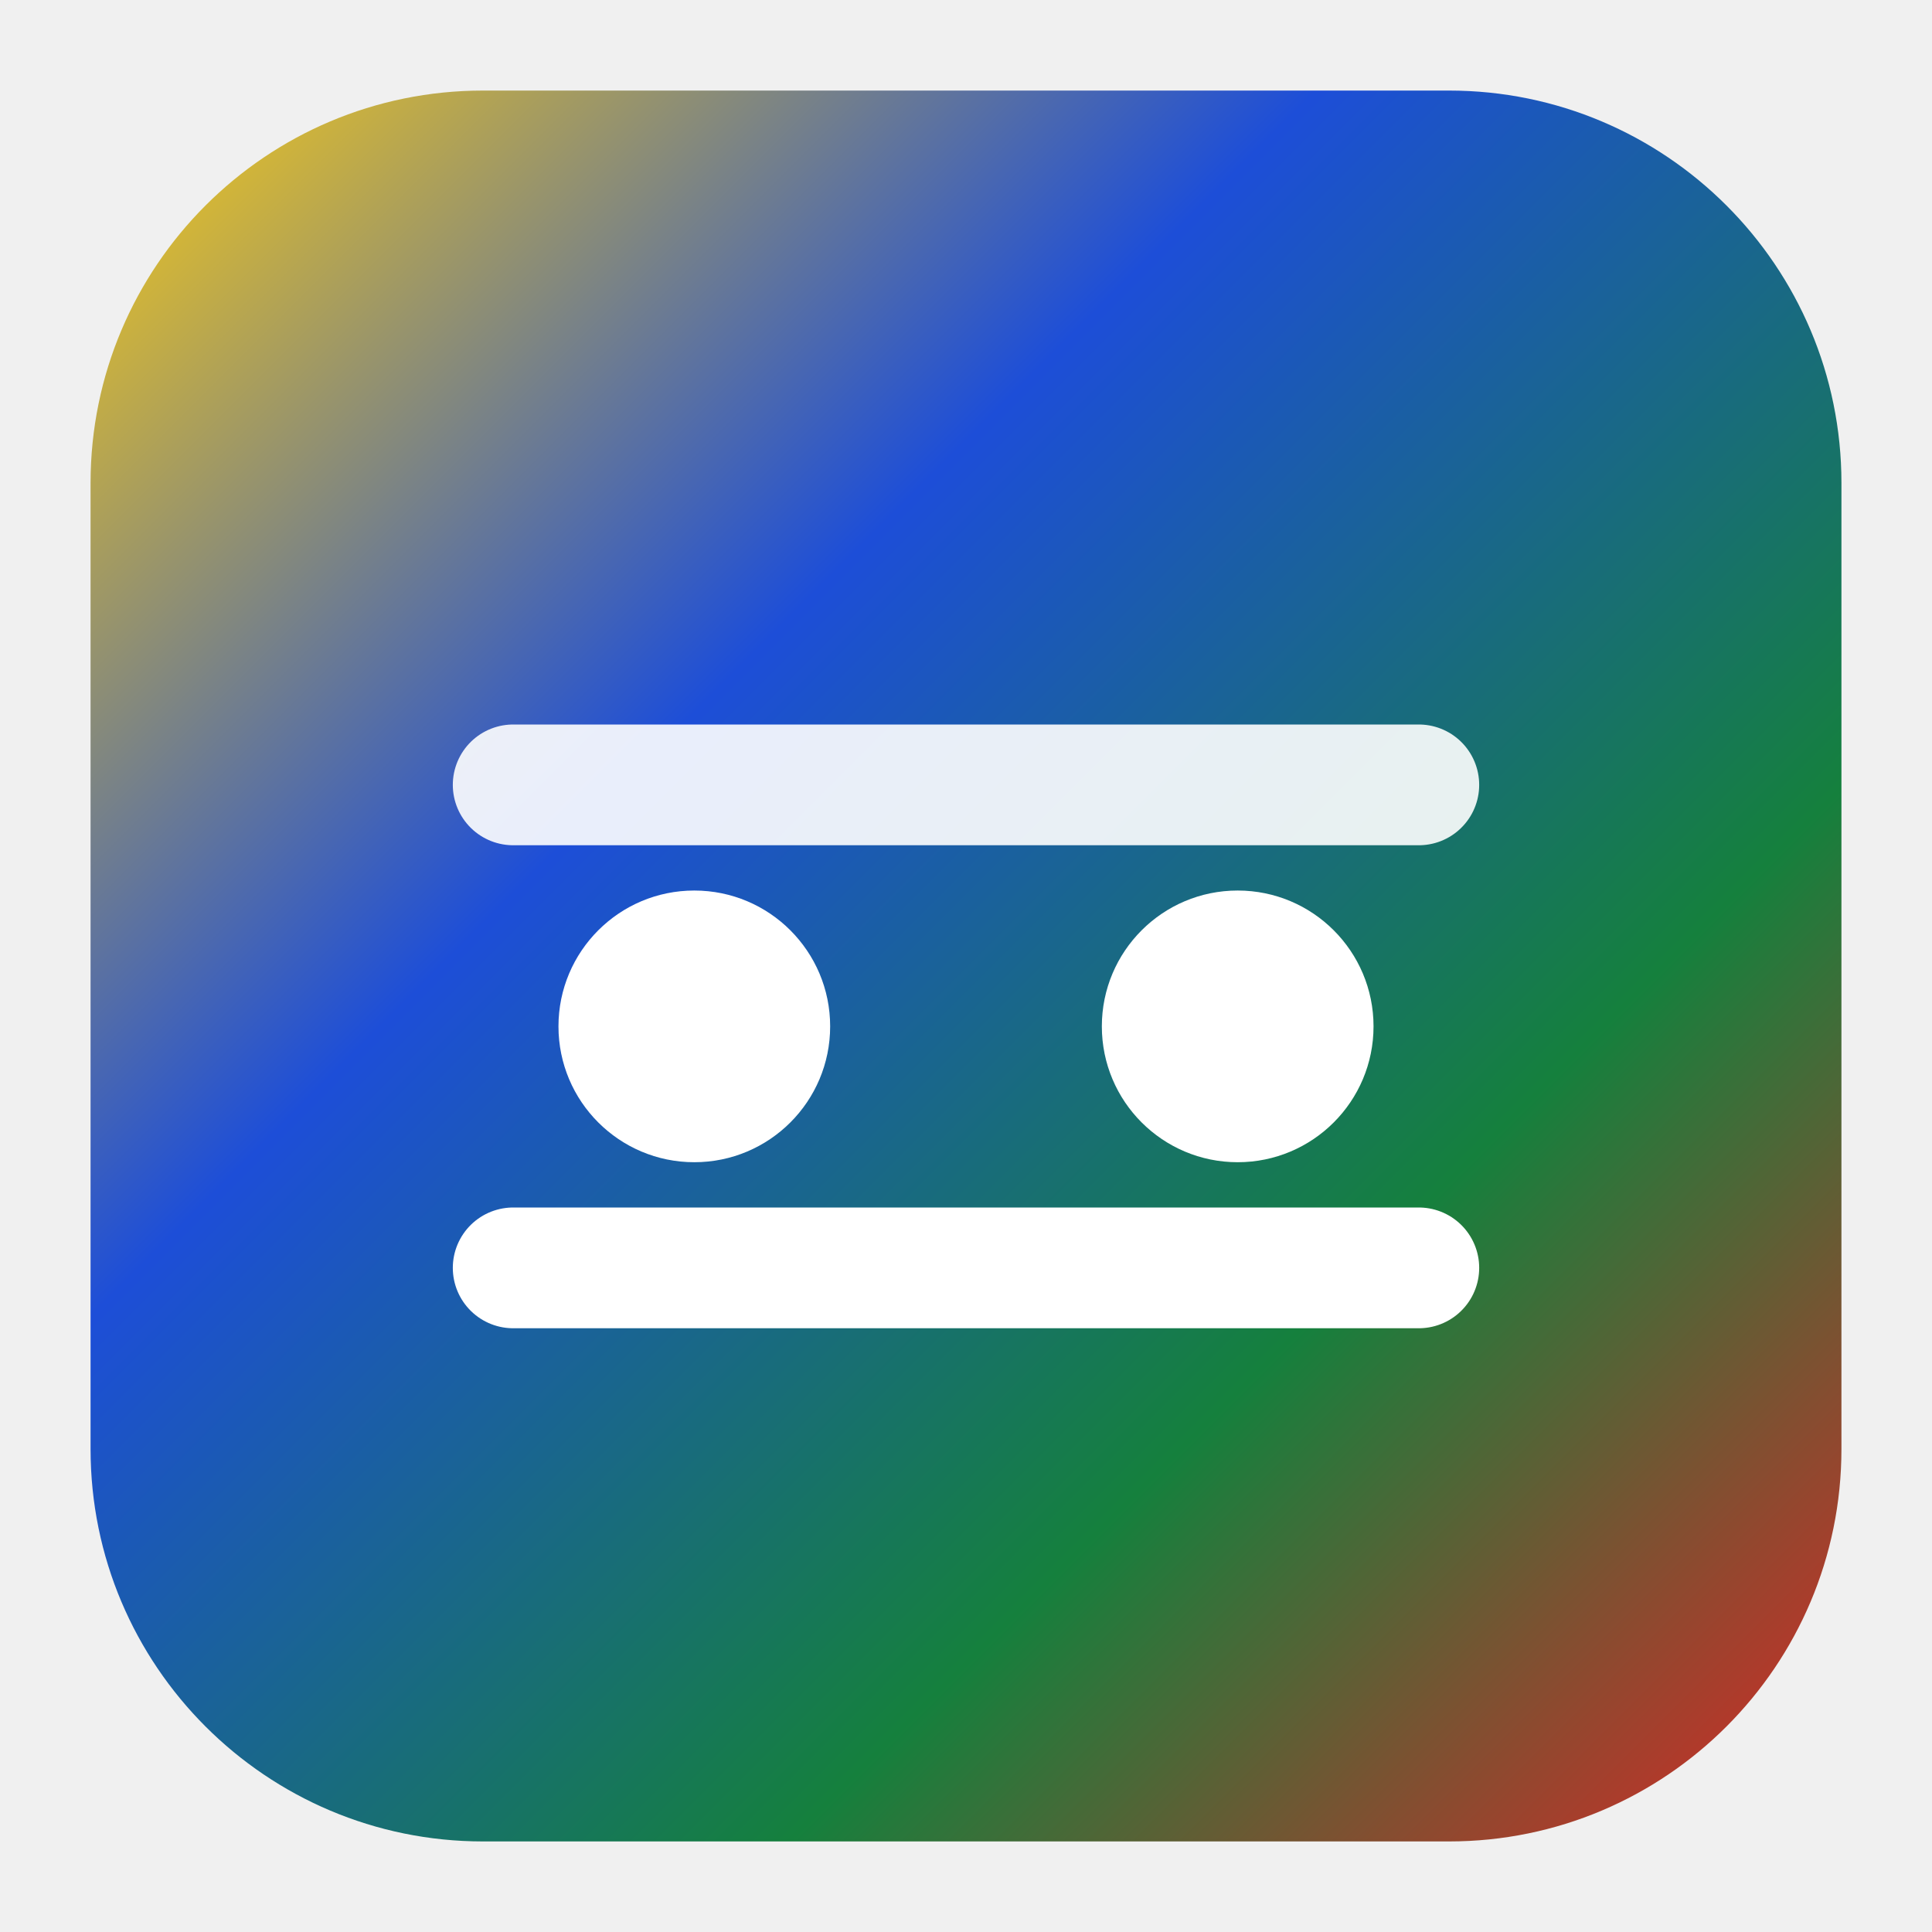
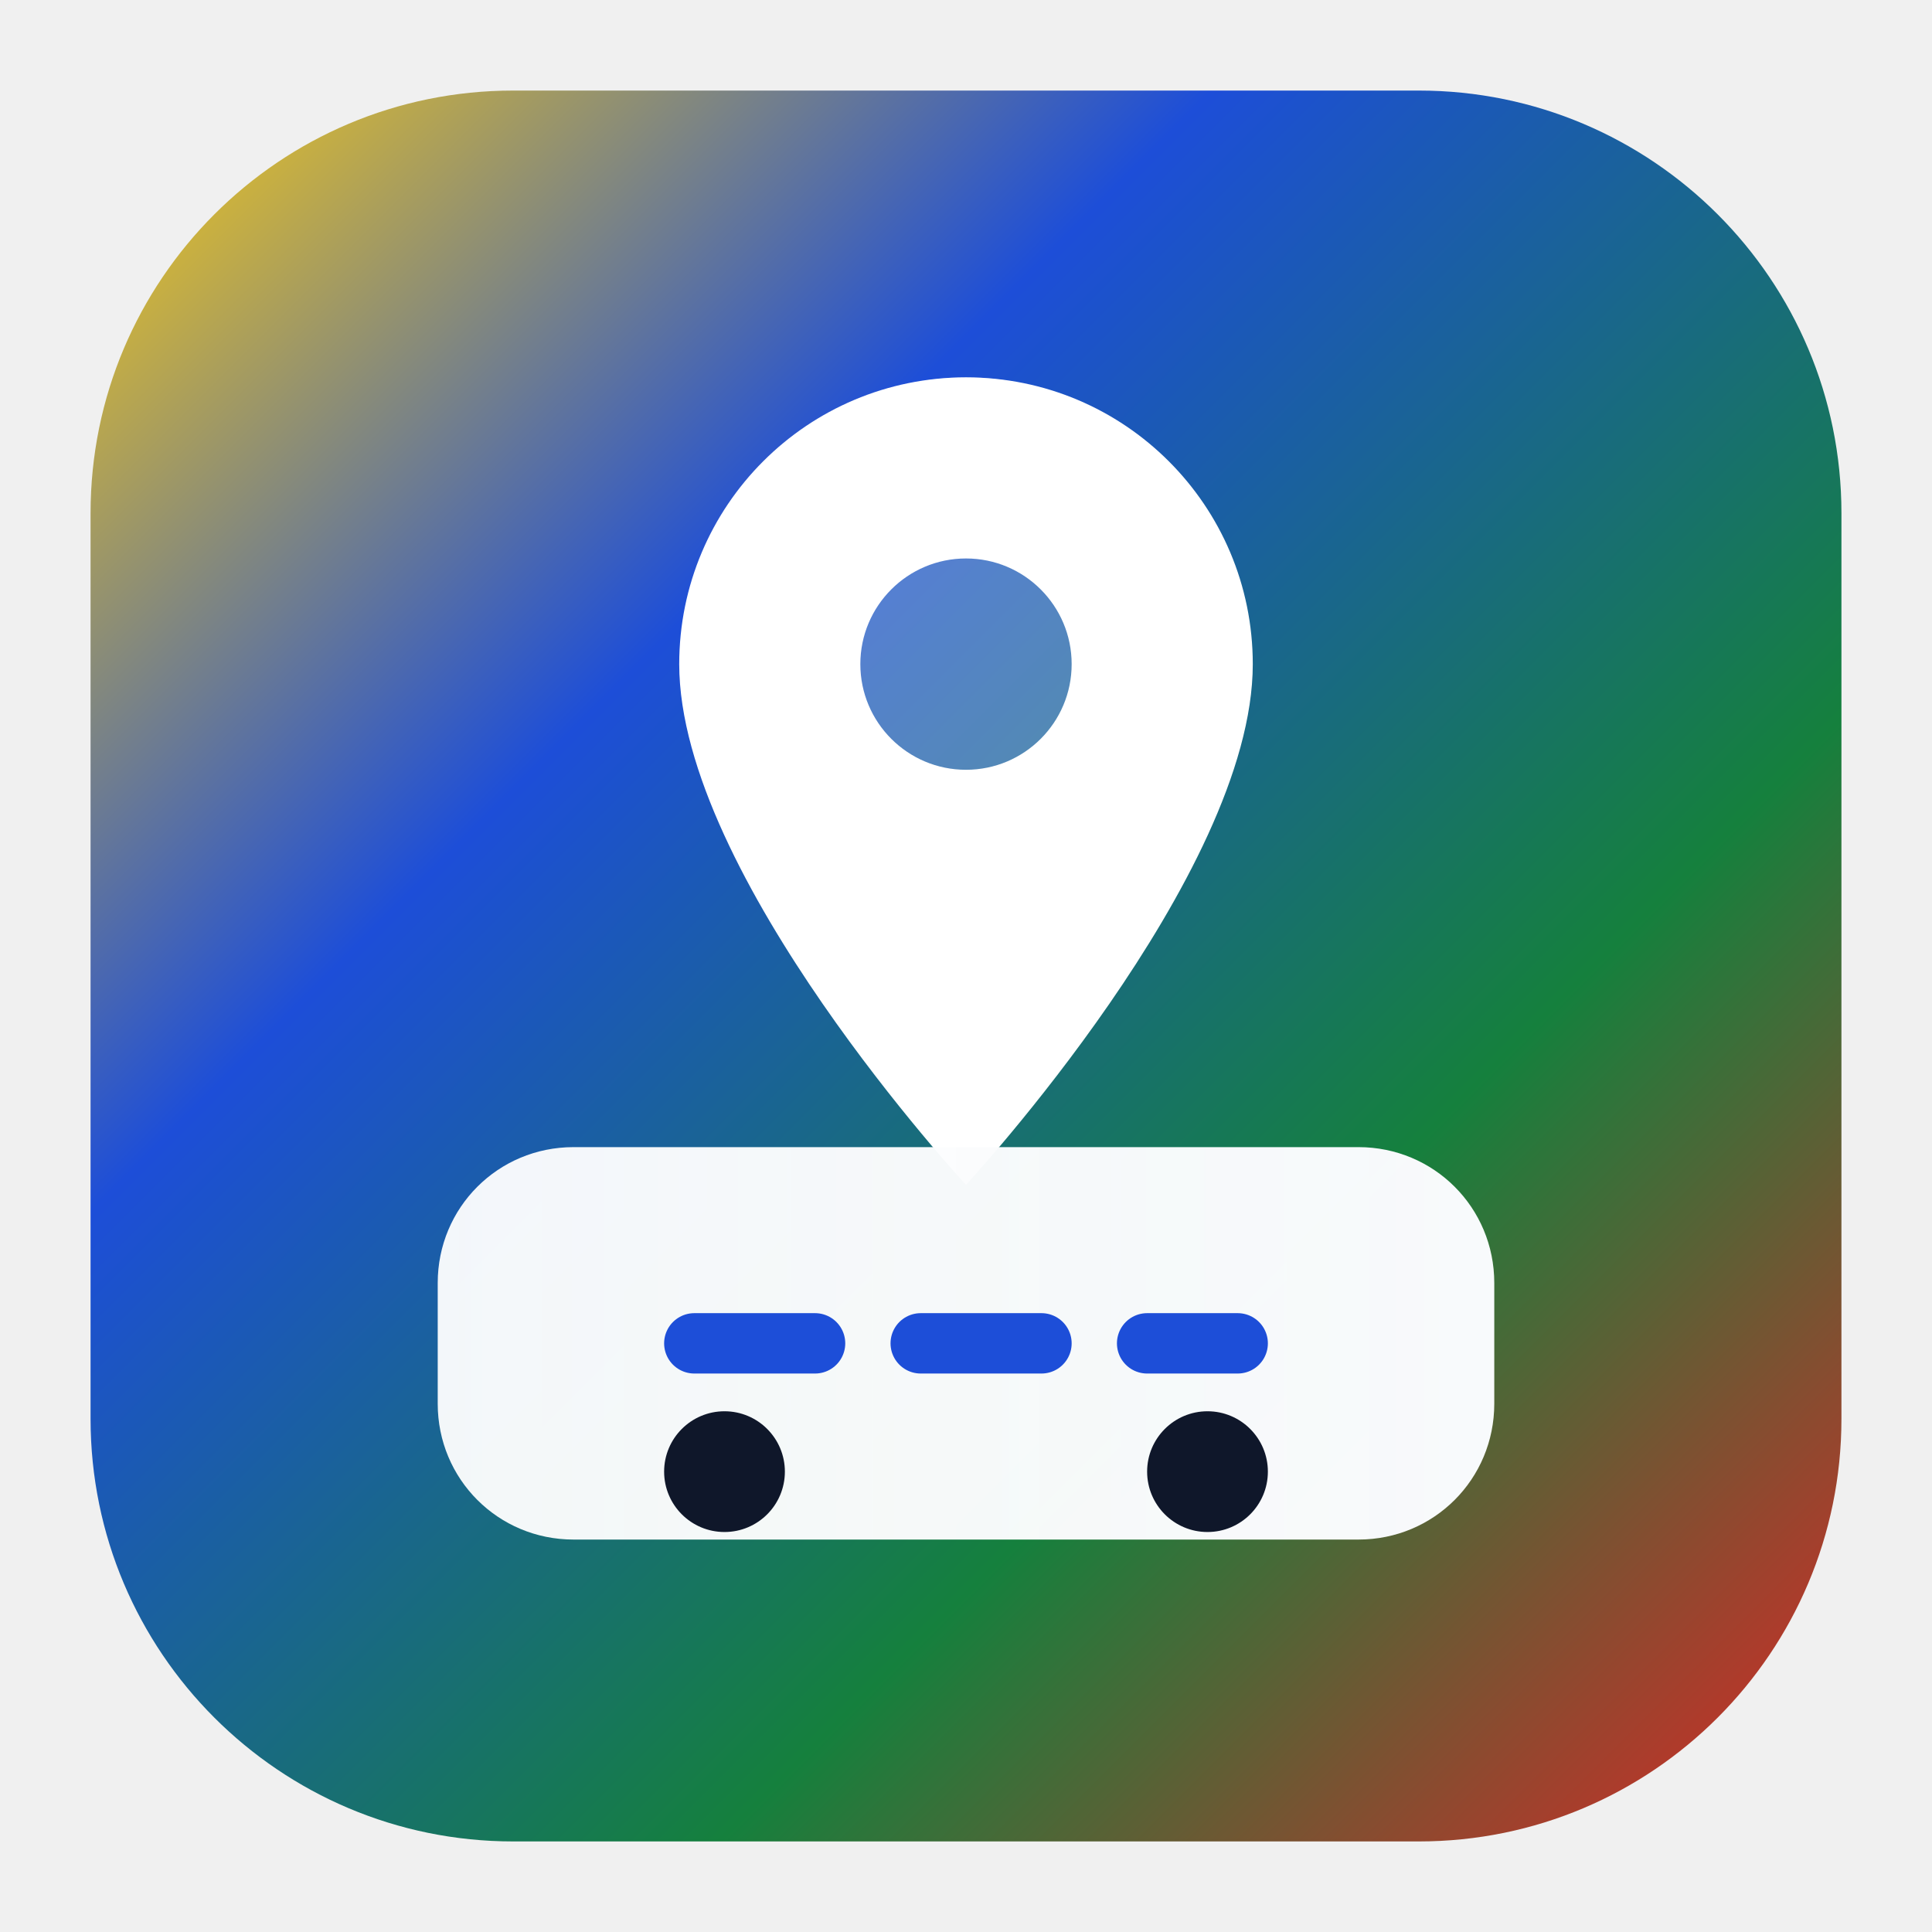
<svg xmlns="http://www.w3.org/2000/svg" viewBox="0 0 256 256" role="img" aria-label="ObservaTransito PE">
  <defs>
-     <linearGradient id="g" x1="0" y1="0" x2="1" y2="1">
+     <linearGradient id="bg" x1="0" y1="0" x2="1" y2="1">
      <stop offset="0" stop-color="#facc15" />
-       <stop offset="0.35" stop-color="#1d4ed8" />
-       <stop offset="0.7" stop-color="#15803d" />
+       <stop offset="0.32" stop-color="#1d4ed8" />
+       <stop offset="0.68" stop-color="#15803d" />
      <stop offset="1" stop-color="#dc2626" />
    </linearGradient>
+     <linearGradient id="road" x1="0" y1="0" x2="1" y2="0">
+       <stop offset="0" stop-color="#ffffff" stop-opacity="0.95" />
+       <stop offset="1" stop-color="#f8fafc" stop-opacity="1" />
+     </linearGradient>
  </defs>
-   <rect x="12" y="12" width="232" height="232" rx="52" fill="url(#g)" />
-   <path d="M68 168h120" stroke="#fff" stroke-width="16" stroke-linecap="round" />
-   <path d="M68 104h120" stroke="#fff" stroke-width="16" stroke-linecap="round" opacity="0.9" />
-   <circle cx="92" cy="136" r="18" fill="#fff" />
-   <circle cx="164" cy="136" r="18" fill="#fff" />
+   <rect x="12" y="12" width="232" height="232" rx="56" fill="url(#bg)" />
+   <circle cx="128" cy="84" r="34" fill="rgba(255,255,255,0.25)" />
+   <path d="M128 50c-21 0-38 17-38 38 0 28 38 69 38 69s38-41 38-69c0-21-17-38-38-38zm0 52a14 14 0 1 1 0-28 14 14 0 0 1 0 28z" fill="#fff" />
+   <path d="M58 170c0-10 8-18 18-18h104c10 0 18 8 18 18v16c0 10-8 18-18 18H76c-10 0-18-8-18-18z" fill="url(#road)" />
+   <path d="M92 178h72" stroke="#1d4ed8" stroke-width="8" stroke-linecap="round" stroke-dasharray="16 14" />
+   <circle cx="96" cy="195" r="8" fill="#0f172a" />
+   <circle cx="160" cy="195" r="8" fill="#0f172a" />
</svg>
